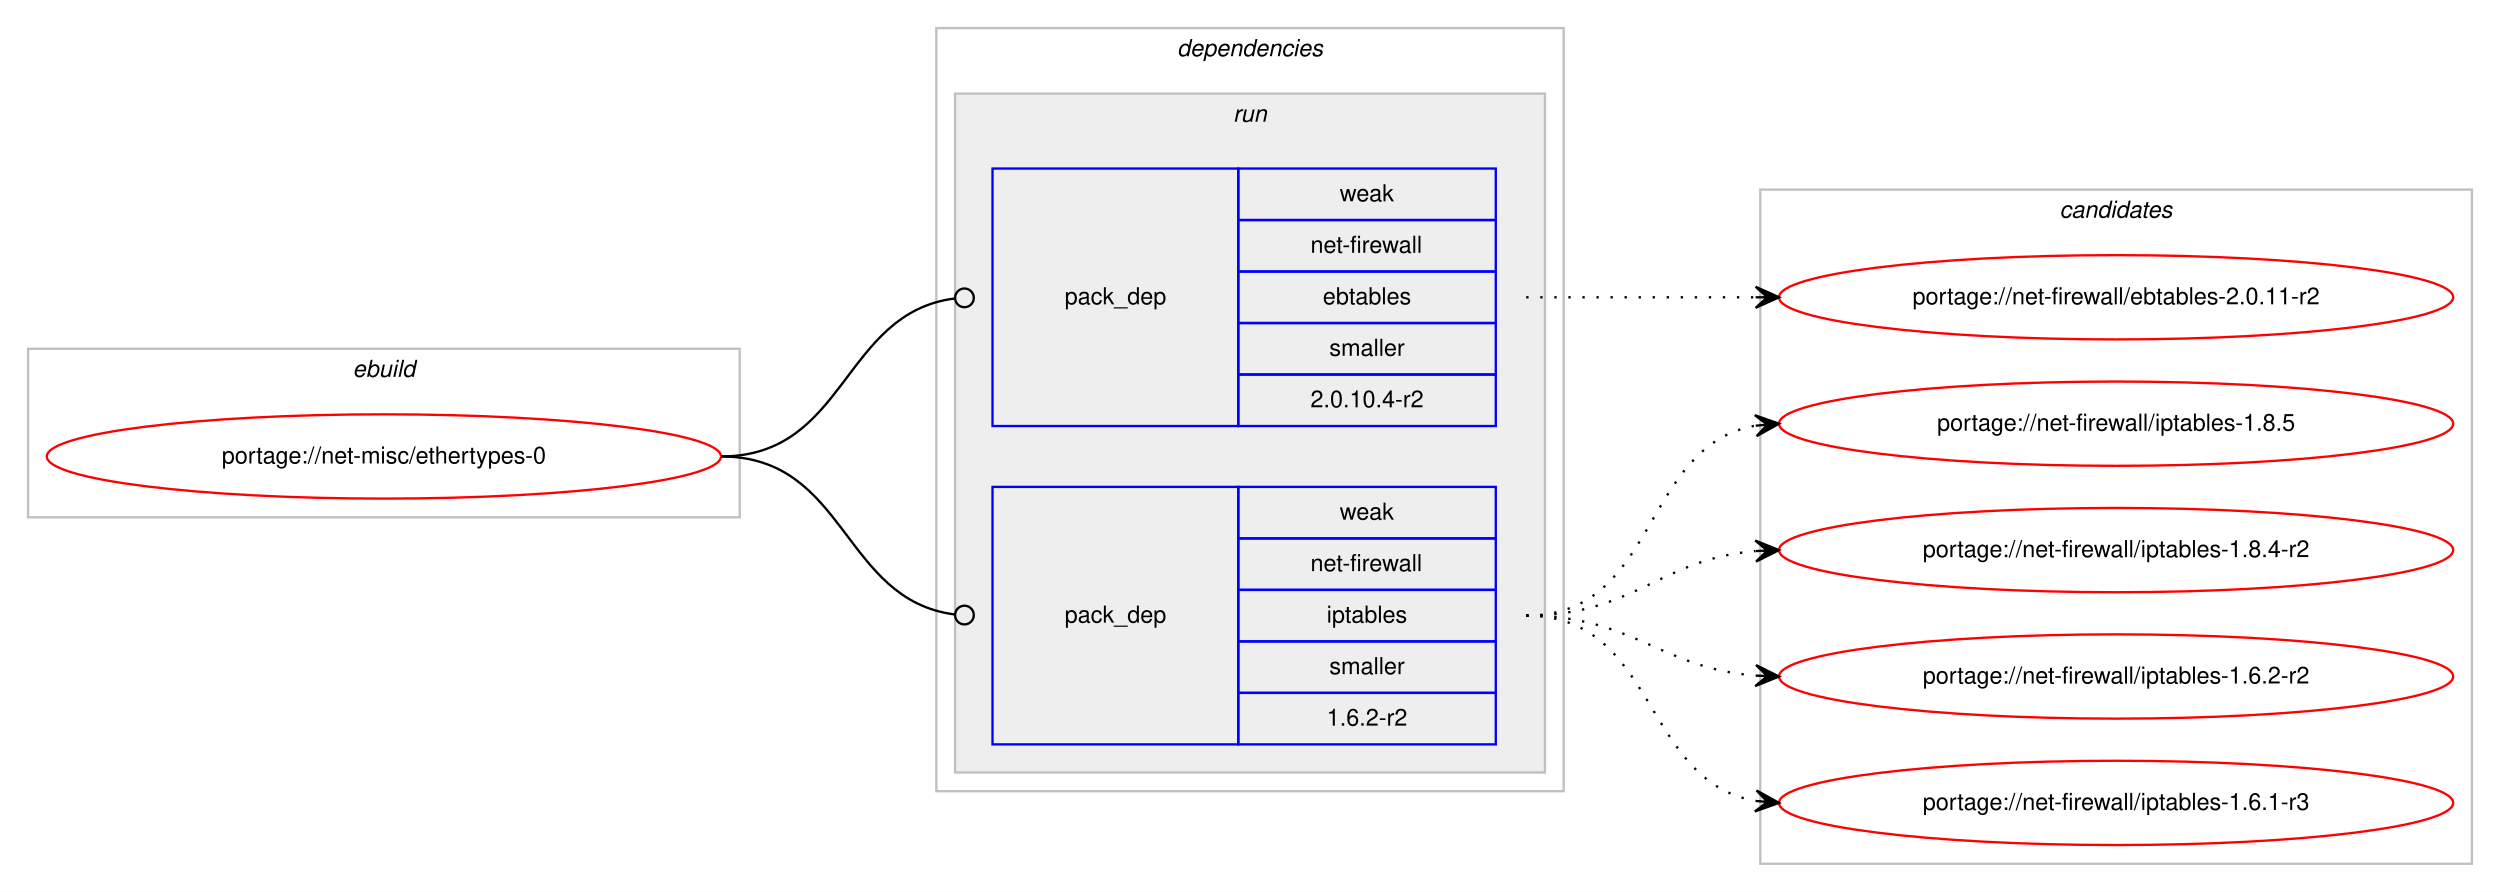
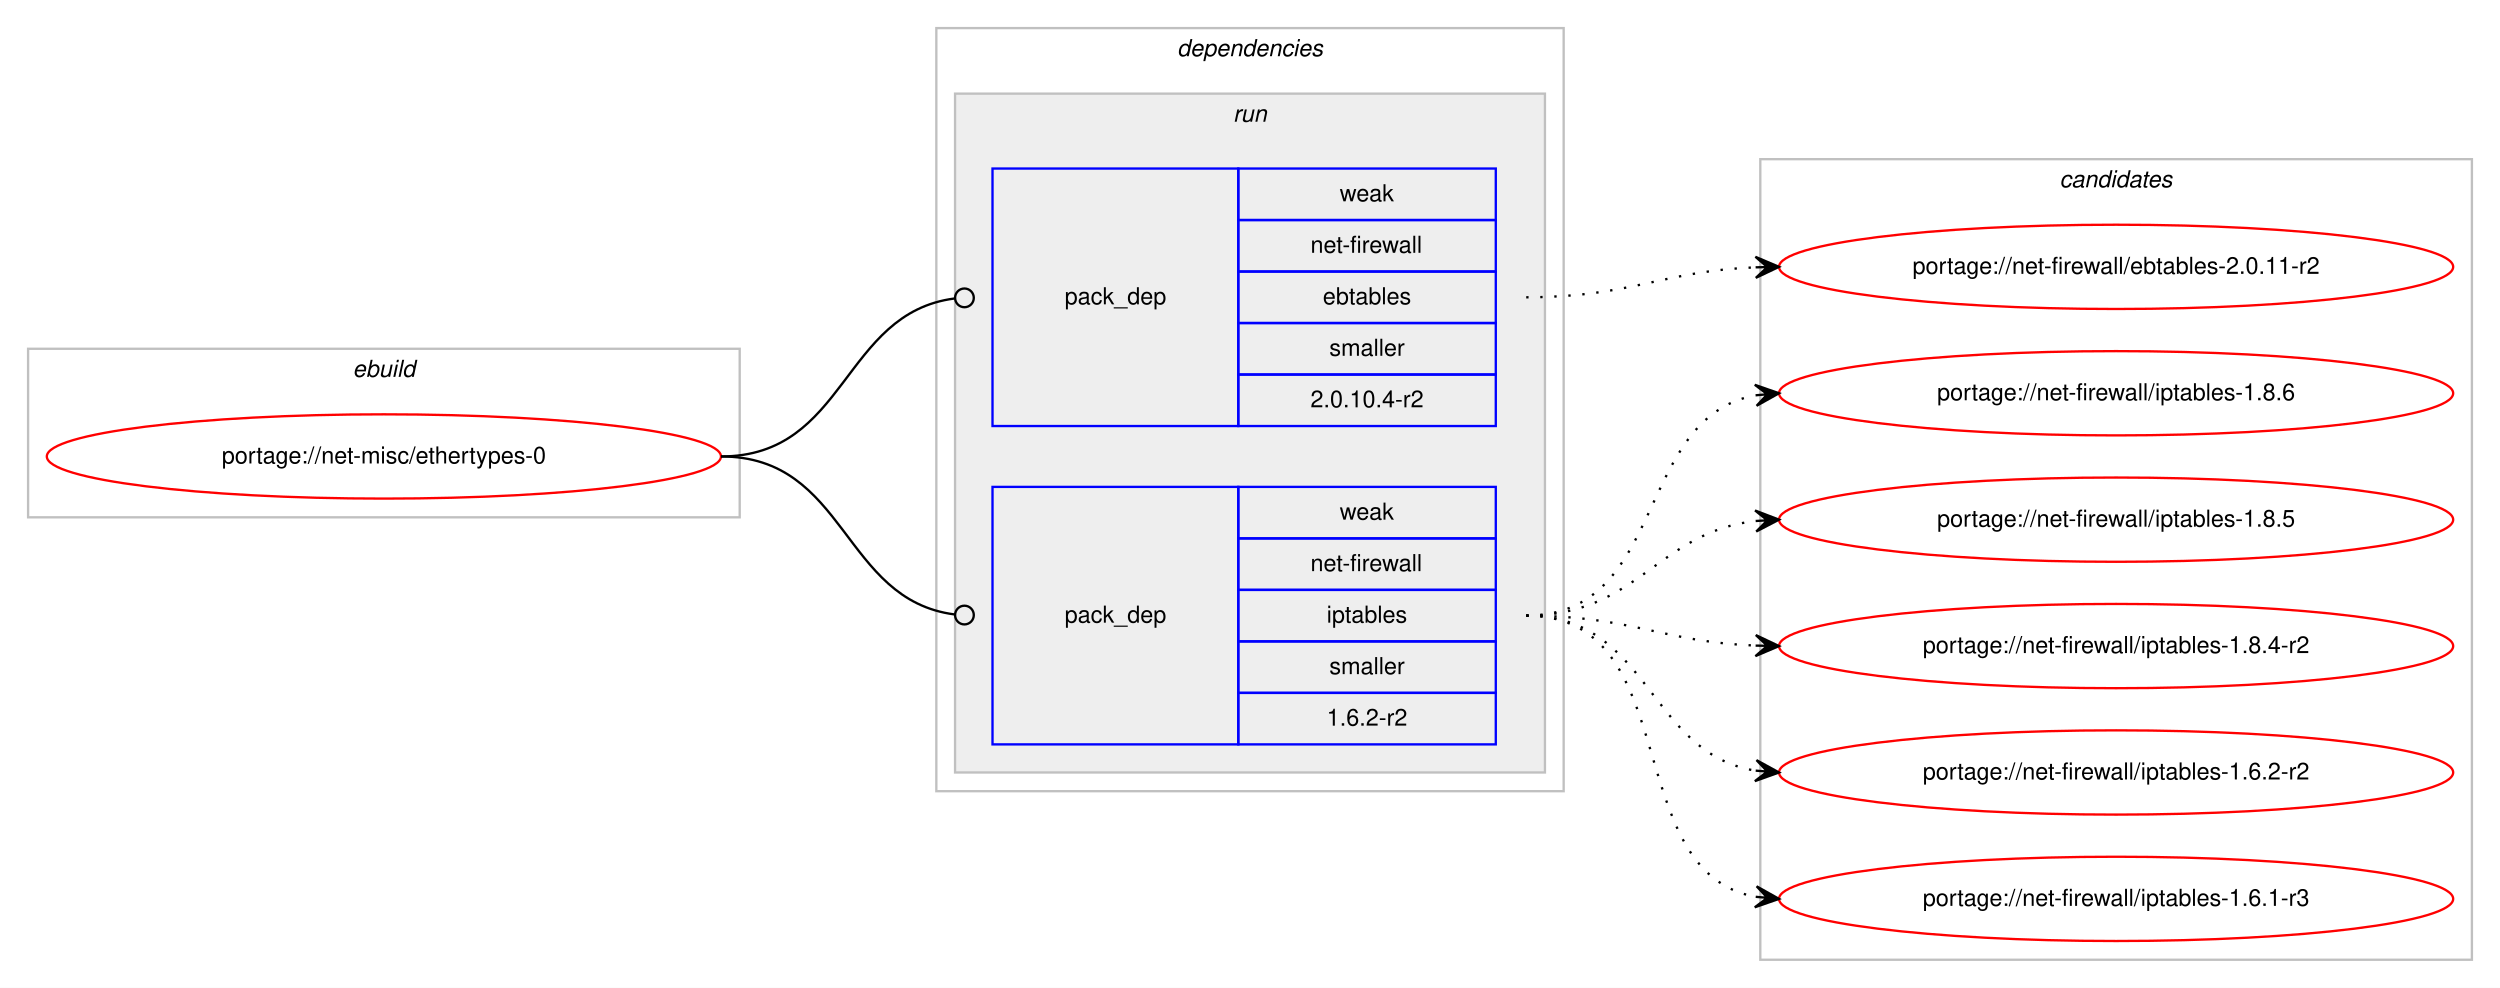
- <svg xmlns="http://www.w3.org/2000/svg" xmlns:xlink="http://www.w3.org/1999/xlink" width="1068pt" height="381pt" viewBox="0.00 0.00 1068.00 381.00">
-   <g id="graph0" class="graph" transform="scale(1 1) rotate(0) translate(4 377)">
-     <polygon fill="#ffffff" stroke="transparent" points="-4,4 -4,-377 1064,-377 1064,4 -4,4" />
+ <svg xmlns="http://www.w3.org/2000/svg" xmlns:xlink="http://www.w3.org/1999/xlink" width="1068pt" height="422pt" viewBox="0.00 0.00 1068.00 422.00">
+   <g id="graph0" class="graph" transform="scale(1 1) rotate(0) translate(4 418)">
+     <polygon fill="#ffffff" stroke="transparent" points="-4,4 -4,-418 1064,-418 1064,4 -4,4" />
    <g id="clust1" class="cluster">
-       <polygon fill="none" stroke="#c0c0c0" points="8,-156 8,-228 312,-228 312,-156 8,-156" />
-       <text text-anchor="start" x="146.663" y="-216" font-family="Helvetica,sans-Serif" font-style="italic" font-size="10.00" fill="#000000">ebuild</text>
+       <polygon fill="none" stroke="#c0c0c0" points="8,-197 8,-269 312,-269 312,-197 8,-197" />
+       <text text-anchor="start" x="146.663" y="-257" font-family="Helvetica,sans-Serif" font-style="italic" font-size="10.00" fill="#000000">ebuild</text>
    </g>
    <g id="clust2" class="cluster">
-       <polygon fill="none" stroke="#c0c0c0" points="396,-39 396,-365 664,-365 664,-39 396,-39" />
-       <text text-anchor="start" x="498.875" y="-353" font-family="Helvetica,sans-Serif" font-style="italic" font-size="10.00" fill="#000000">dependencies</text>
+       <polygon fill="none" stroke="#c0c0c0" points="396,-80 396,-406 664,-406 664,-80 396,-80" />
+       <text text-anchor="start" x="498.875" y="-394" font-family="Helvetica,sans-Serif" font-style="italic" font-size="10.00" fill="#000000">dependencies</text>
    </g>
    <g id="clust5" class="cluster">
-       <polygon fill="#eeeeee" stroke="#c0c0c0" points="404,-47 404,-337 656,-337 656,-47 404,-47" />
-       <text text-anchor="start" x="522.777" y="-325" font-family="Helvetica,sans-Serif" font-style="italic" font-size="10.00" fill="#000000">run</text>
+       <polygon fill="#eeeeee" stroke="#c0c0c0" points="404,-88 404,-378 656,-378 656,-88 404,-88" />
+       <text text-anchor="start" x="522.777" y="-366" font-family="Helvetica,sans-Serif" font-style="italic" font-size="10.00" fill="#000000">run</text>
    </g>
    <g id="clust8" class="cluster">
-       <polygon fill="none" stroke="#c0c0c0" points="748,-8 748,-296 1052,-296 1052,-8 748,-8" />
-       <text text-anchor="start" x="875.824" y="-284" font-family="Helvetica,sans-Serif" font-style="italic" font-size="10.00" fill="#000000">candidates</text>
+       <polygon fill="none" stroke="#c0c0c0" points="748,-8 748,-350 1052,-350 1052,-8 748,-8" />
+       <text text-anchor="start" x="875.824" y="-338" font-family="Helvetica,sans-Serif" font-style="italic" font-size="10.00" fill="#000000">candidates</text>
    </g>
    <g id="node1" class="node">
      <g id="a_node1">
        <a xlink:href="../net-misc/ethertypes-0.svg" xlink:title="portage://net-misc/ethertypes-0">
-           <ellipse fill="none" stroke="#ff0000" cx="160" cy="-182" rx="144" ry="18" />
-           <text text-anchor="middle" x="160" y="-179" font-family="Helvetica,sans-Serif" font-size="10.00" fill="#000000">portage://net-misc/ethertypes-0</text>
+           <ellipse fill="none" stroke="#ff0000" cx="160" cy="-223" rx="144" ry="18" />
+           <text text-anchor="middle" x="160" y="-220" font-family="Helvetica,sans-Serif" font-size="10.00" fill="#000000">portage://net-misc/ethertypes-0</text>
        </a>
      </g>
    </g>
    <g id="node2" class="node">
-       <polygon fill="none" stroke="#0000ff" points="420,-195 420,-305 525,-305 525,-195 420,-195" />
-       <text text-anchor="start" x="450.823" y="-247" font-family="Helvetica,sans-Serif" font-size="10.00" fill="#000000">pack_dep</text>
-       <polygon fill="none" stroke="#0000ff" points="525,-283 525,-305 635,-305 635,-283 525,-283" />
-       <text text-anchor="start" x="568.332" y="-291" font-family="Helvetica,sans-Serif" font-size="10.00" fill="#000000">weak</text>
-       <polygon fill="none" stroke="#0000ff" points="525,-261 525,-283 635,-283 635,-261 525,-261" />
-       <text text-anchor="start" x="555.836" y="-269" font-family="Helvetica,sans-Serif" font-size="10.00" fill="#000000">net-firewall</text>
-       <polygon fill="none" stroke="#0000ff" points="525,-239 525,-261 635,-261 635,-239 525,-239" />
-       <text text-anchor="start" x="561.104" y="-247" font-family="Helvetica,sans-Serif" font-size="10.00" fill="#000000">ebtables</text>
-       <polygon fill="none" stroke="#0000ff" points="525,-217 525,-239 635,-239 635,-217 525,-217" />
-       <text text-anchor="start" x="563.893" y="-225" font-family="Helvetica,sans-Serif" font-size="10.00" fill="#000000">smaller</text>
-       <polygon fill="none" stroke="#0000ff" points="525,-195 525,-217 635,-217 635,-195 525,-195" />
-       <text text-anchor="start" x="555.826" y="-203" font-family="Helvetica,sans-Serif" font-size="10.00" fill="#000000">2.0.10.4-r2</text>
+       <polygon fill="none" stroke="#0000ff" points="420,-236 420,-346 525,-346 525,-236 420,-236" />
+       <text text-anchor="start" x="450.823" y="-288" font-family="Helvetica,sans-Serif" font-size="10.00" fill="#000000">pack_dep</text>
+       <polygon fill="none" stroke="#0000ff" points="525,-324 525,-346 635,-346 635,-324 525,-324" />
+       <text text-anchor="start" x="568.332" y="-332" font-family="Helvetica,sans-Serif" font-size="10.00" fill="#000000">weak</text>
+       <polygon fill="none" stroke="#0000ff" points="525,-302 525,-324 635,-324 635,-302 525,-302" />
+       <text text-anchor="start" x="555.836" y="-310" font-family="Helvetica,sans-Serif" font-size="10.00" fill="#000000">net-firewall</text>
+       <polygon fill="none" stroke="#0000ff" points="525,-280 525,-302 635,-302 635,-280 525,-280" />
+       <text text-anchor="start" x="561.104" y="-288" font-family="Helvetica,sans-Serif" font-size="10.00" fill="#000000">ebtables</text>
+       <polygon fill="none" stroke="#0000ff" points="525,-258 525,-280 635,-280 635,-258 525,-258" />
+       <text text-anchor="start" x="563.893" y="-266" font-family="Helvetica,sans-Serif" font-size="10.00" fill="#000000">smaller</text>
+       <polygon fill="none" stroke="#0000ff" points="525,-236 525,-258 635,-258 635,-236 525,-236" />
+       <text text-anchor="start" x="555.826" y="-244" font-family="Helvetica,sans-Serif" font-size="10.00" fill="#000000">2.0.10.4-r2</text>
    </g>
    <g id="edge1" class="edge">
-       <path fill="none" stroke="#000000" d="M304,-182C357.842,-182 355.671,-243.269 403.823,-249.492" />
-       <ellipse fill="none" stroke="#000000" cx="408.008" cy="-249.752" rx="4" ry="4" />
+       <path fill="none" stroke="#000000" d="M304,-223C357.842,-223 355.671,-284.269 403.823,-290.492" />
+       <ellipse fill="none" stroke="#000000" cx="408.008" cy="-290.752" rx="4" ry="4" />
    </g>
    <g id="node3" class="node">
-       <polygon fill="none" stroke="#0000ff" points="420,-59 420,-169 525,-169 525,-59 420,-59" />
-       <text text-anchor="start" x="450.823" y="-111" font-family="Helvetica,sans-Serif" font-size="10.00" fill="#000000">pack_dep</text>
-       <polygon fill="none" stroke="#0000ff" points="525,-147 525,-169 635,-169 635,-147 525,-147" />
-       <text text-anchor="start" x="568.332" y="-155" font-family="Helvetica,sans-Serif" font-size="10.00" fill="#000000">weak</text>
-       <polygon fill="none" stroke="#0000ff" points="525,-125 525,-147 635,-147 635,-125 525,-125" />
-       <text text-anchor="start" x="555.836" y="-133" font-family="Helvetica,sans-Serif" font-size="10.00" fill="#000000">net-firewall</text>
-       <polygon fill="none" stroke="#0000ff" points="525,-103 525,-125 635,-125 635,-103 525,-103" />
-       <text text-anchor="start" x="562.774" y="-111" font-family="Helvetica,sans-Serif" font-size="10.00" fill="#000000">iptables</text>
-       <polygon fill="none" stroke="#0000ff" points="525,-81 525,-103 635,-103 635,-81 525,-81" />
-       <text text-anchor="start" x="563.893" y="-89" font-family="Helvetica,sans-Serif" font-size="10.00" fill="#000000">smaller</text>
-       <polygon fill="none" stroke="#0000ff" points="525,-59 525,-81 635,-81 635,-59 525,-59" />
-       <text text-anchor="start" x="562.774" y="-67" font-family="Helvetica,sans-Serif" font-size="10.00" fill="#000000">1.6.2-r2</text>
+       <polygon fill="none" stroke="#0000ff" points="420,-100 420,-210 525,-210 525,-100 420,-100" />
+       <text text-anchor="start" x="450.823" y="-152" font-family="Helvetica,sans-Serif" font-size="10.00" fill="#000000">pack_dep</text>
+       <polygon fill="none" stroke="#0000ff" points="525,-188 525,-210 635,-210 635,-188 525,-188" />
+       <text text-anchor="start" x="568.332" y="-196" font-family="Helvetica,sans-Serif" font-size="10.00" fill="#000000">weak</text>
+       <polygon fill="none" stroke="#0000ff" points="525,-166 525,-188 635,-188 635,-166 525,-166" />
+       <text text-anchor="start" x="555.836" y="-174" font-family="Helvetica,sans-Serif" font-size="10.00" fill="#000000">net-firewall</text>
+       <polygon fill="none" stroke="#0000ff" points="525,-144 525,-166 635,-166 635,-144 525,-144" />
+       <text text-anchor="start" x="562.774" y="-152" font-family="Helvetica,sans-Serif" font-size="10.00" fill="#000000">iptables</text>
+       <polygon fill="none" stroke="#0000ff" points="525,-122 525,-144 635,-144 635,-122 525,-122" />
+       <text text-anchor="start" x="563.893" y="-130" font-family="Helvetica,sans-Serif" font-size="10.00" fill="#000000">smaller</text>
+       <polygon fill="none" stroke="#0000ff" points="525,-100 525,-122 635,-122 635,-100 525,-100" />
+       <text text-anchor="start" x="562.774" y="-108" font-family="Helvetica,sans-Serif" font-size="10.00" fill="#000000">1.6.2-r2</text>
    </g>
    <g id="edge2" class="edge">
-       <path fill="none" stroke="#000000" d="M304,-182C357.842,-182 355.671,-120.731 403.823,-114.508" />
-       <ellipse fill="none" stroke="#000000" cx="408.008" cy="-114.248" rx="4" ry="4" />
+       <path fill="none" stroke="#000000" d="M304,-223C357.842,-223 355.671,-161.731 403.823,-155.508" />
+       <ellipse fill="none" stroke="#000000" cx="408.008" cy="-155.248" rx="4" ry="4" />
    </g>
    <g id="node4" class="node">
      <g id="a_node4">
        <a xlink:href="../net-firewall/ebtables-2.0.11-r2.svg" xlink:title="portage://net-firewall/ebtables-2.0.11-r2">
-           <ellipse fill="none" stroke="#ff0000" cx="900" cy="-250" rx="144" ry="18" />
-           <text text-anchor="middle" x="900" y="-247" font-family="Helvetica,sans-Serif" font-size="10.00" fill="#000000">portage://net-firewall/ebtables-2.0.11-r2</text>
+           <ellipse fill="none" stroke="#ff0000" cx="900" cy="-304" rx="144" ry="18" />
+           <text text-anchor="middle" x="900" y="-301" font-family="Helvetica,sans-Serif" font-size="10.00" fill="#000000">portage://net-firewall/ebtables-2.0.11-r2</text>
        </a>
      </g>
    </g>
    <g id="edge3" class="edge">
-       <path fill="none" stroke="#000000" stroke-dasharray="1,5" d="M648,-250C692.438,-250 706.02,-250 745.878,-250" />
-       <polygon fill="#000000" stroke="#000000" points="756,-250 746,-254.5 751,-250 746,-250 746,-250 746,-250 751,-250 746,-245.5 756,-250 756,-250" />
+       <path fill="none" stroke="#000000" stroke-dasharray="1,5" d="M648,-291C692.758,-291 705.771,-302.142 745.817,-303.796" />
+       <polygon fill="#000000" stroke="#000000" points="756,-304 745.912,-308.298 751.001,-303.9 746.002,-303.799 746.002,-303.799 746.002,-303.799 751.001,-303.9 746.092,-299.3 756,-304 756,-304" />
    </g>
    <g id="node5" class="node">
      <g id="a_node5">
+         <a xlink:href="../net-firewall/iptables-1.8.6.svg" xlink:title="portage://net-firewall/iptables-1.8.6">
+           <ellipse fill="none" stroke="#ff0000" cx="900" cy="-250" rx="144" ry="18" />
+           <text text-anchor="middle" x="900" y="-247" font-family="Helvetica,sans-Serif" font-size="10.00" fill="#000000">portage://net-firewall/iptables-1.8.6</text>
+         </a>
+       </g>
+     </g>
+     <g id="edge4" class="edge">
+       <path fill="none" stroke="#000000" stroke-dasharray="1,5" d="M648,-155C708.307,-155 694.053,-239.543 745.913,-249.12" />
+       <polygon fill="#000000" stroke="#000000" points="756,-250 745.647,-253.614 751.019,-249.565 746.038,-249.131 746.038,-249.131 746.038,-249.131 751.019,-249.565 746.429,-244.648 756,-250 756,-250" />
+     </g>
+     <g id="node6" class="node">
+       <g id="a_node6">
        <a xlink:href="../net-firewall/iptables-1.8.5.svg" xlink:title="portage://net-firewall/iptables-1.8.5">
          <ellipse fill="none" stroke="#ff0000" cx="900" cy="-196" rx="144" ry="18" />
          <text text-anchor="middle" x="900" y="-193" font-family="Helvetica,sans-Serif" font-size="10.00" fill="#000000">portage://net-firewall/iptables-1.8.5</text>
        </a>
      </g>
    </g>
-     <g id="edge4" class="edge">
-       <path fill="none" stroke="#000000" stroke-dasharray="1,5" d="M648,-114C704.619,-114 696.983,-186.371 745.821,-195.135" />
-       <polygon fill="#000000" stroke="#000000" points="756,-196 745.655,-199.637 751.018,-195.576 746.036,-195.153 746.036,-195.153 746.036,-195.153 751.018,-195.576 746.417,-190.669 756,-196 756,-196" />
+     <g id="edge5" class="edge">
+       <path fill="none" stroke="#000000" stroke-dasharray="1,5" d="M648,-155C695.732,-155 703.683,-190.437 745.821,-195.42" />
+       <polygon fill="#000000" stroke="#000000" points="756,-196 745.76,-199.924 751.008,-195.716 746.016,-195.431 746.016,-195.431 746.016,-195.431 751.008,-195.716 746.272,-190.939 756,-196 756,-196" />
    </g>
-     <g id="node6" class="node">
-       <g id="a_node6">
+     <g id="node7" class="node">
+       <g id="a_node7">
        <a xlink:href="../net-firewall/iptables-1.8.4-r2.svg" xlink:title="portage://net-firewall/iptables-1.8.4-r2">
          <ellipse fill="none" stroke="#ff0000" cx="900" cy="-142" rx="144" ry="18" />
          <text text-anchor="middle" x="900" y="-139" font-family="Helvetica,sans-Serif" font-size="10.00" fill="#000000">portage://net-firewall/iptables-1.8.4-r2</text>
        </a>
      </g>
    </g>
-     <g id="edge5" class="edge">
-       <path fill="none" stroke="#000000" stroke-dasharray="1,5" d="M648,-114C694.004,-114 704.924,-138.099 745.857,-141.583" />
-       <polygon fill="#000000" stroke="#000000" points="756,-142 745.823,-146.085 751.004,-141.794 746.009,-141.589 746.009,-141.589 746.009,-141.589 751.004,-141.794 746.194,-137.092 756,-142 756,-142" />
+     <g id="edge6" class="edge">
+       <path fill="none" stroke="#000000" stroke-dasharray="1,5" d="M648,-155C692.758,-155 705.771,-143.858 745.817,-142.204" />
+       <polygon fill="#000000" stroke="#000000" points="756,-142 746.092,-146.7 751.001,-142.1 746.002,-142.201 746.002,-142.201 746.002,-142.201 751.001,-142.1 745.912,-137.702 756,-142 756,-142" />
    </g>
-     <g id="node7" class="node">
-       <g id="a_node7">
+     <g id="node8" class="node">
+       <g id="a_node8">
        <a xlink:href="../net-firewall/iptables-1.6.2-r2.svg" xlink:title="portage://net-firewall/iptables-1.6.2-r2">
          <ellipse fill="none" stroke="#ff0000" cx="900" cy="-88" rx="144" ry="18" />
          <text text-anchor="middle" x="900" y="-85" font-family="Helvetica,sans-Serif" font-size="10.00" fill="#000000">portage://net-firewall/iptables-1.6.2-r2</text>
        </a>
      </g>
    </g>
-     <g id="edge6" class="edge">
-       <path fill="none" stroke="#000000" stroke-dasharray="1,5" d="M648,-114C693.803,-114 705.081,-91.622 745.895,-88.388" />
-       <polygon fill="#000000" stroke="#000000" points="756,-88 746.18,-92.88 751.004,-88.192 746.007,-88.383 746.007,-88.383 746.007,-88.383 751.004,-88.192 745.835,-83.887 756,-88 756,-88" />
+     <g id="edge7" class="edge">
+       <path fill="none" stroke="#000000" stroke-dasharray="1,5" d="M648,-155C700.846,-155 699.899,-96.358 745.811,-88.799" />
+       <polygon fill="#000000" stroke="#000000" points="756,-88 746.383,-93.268 751.015,-88.391 746.031,-88.782 746.031,-88.782 746.031,-88.782 751.015,-88.391 745.679,-84.296 756,-88 756,-88" />
    </g>
-     <g id="node8" class="node">
-       <g id="a_node8">
+     <g id="node9" class="node">
+       <g id="a_node9">
        <a xlink:href="../net-firewall/iptables-1.6.1-r3.svg" xlink:title="portage://net-firewall/iptables-1.6.1-r3">
          <ellipse fill="none" stroke="#ff0000" cx="900" cy="-34" rx="144" ry="18" />
          <text text-anchor="middle" x="900" y="-31" font-family="Helvetica,sans-Serif" font-size="10.00" fill="#000000">portage://net-firewall/iptables-1.6.1-r3</text>
        </a>
      </g>
    </g>
-     <g id="edge7" class="edge">
-       <path fill="none" stroke="#000000" stroke-dasharray="1,5" d="M648,-114C704.118,-114 697.393,-43.394 745.901,-34.844" />
-       <polygon fill="#000000" stroke="#000000" points="756,-34 746.41,-39.318 751.017,-34.417 746.035,-34.833 746.035,-34.833 746.035,-34.833 751.017,-34.417 745.66,-30.349 756,-34 756,-34" />
+     <g id="edge8" class="edge">
+       <path fill="none" stroke="#000000" stroke-dasharray="1,5" d="M648,-155C716.423,-155 687.311,-45.977 745.828,-34.904" />
+       <polygon fill="#000000" stroke="#000000" points="756,-34 746.438,-39.368 751.02,-34.443 746.039,-34.886 746.039,-34.886 746.039,-34.886 751.02,-34.443 745.641,-30.403 756,-34 756,-34" />
    </g>
  </g>
</svg>
